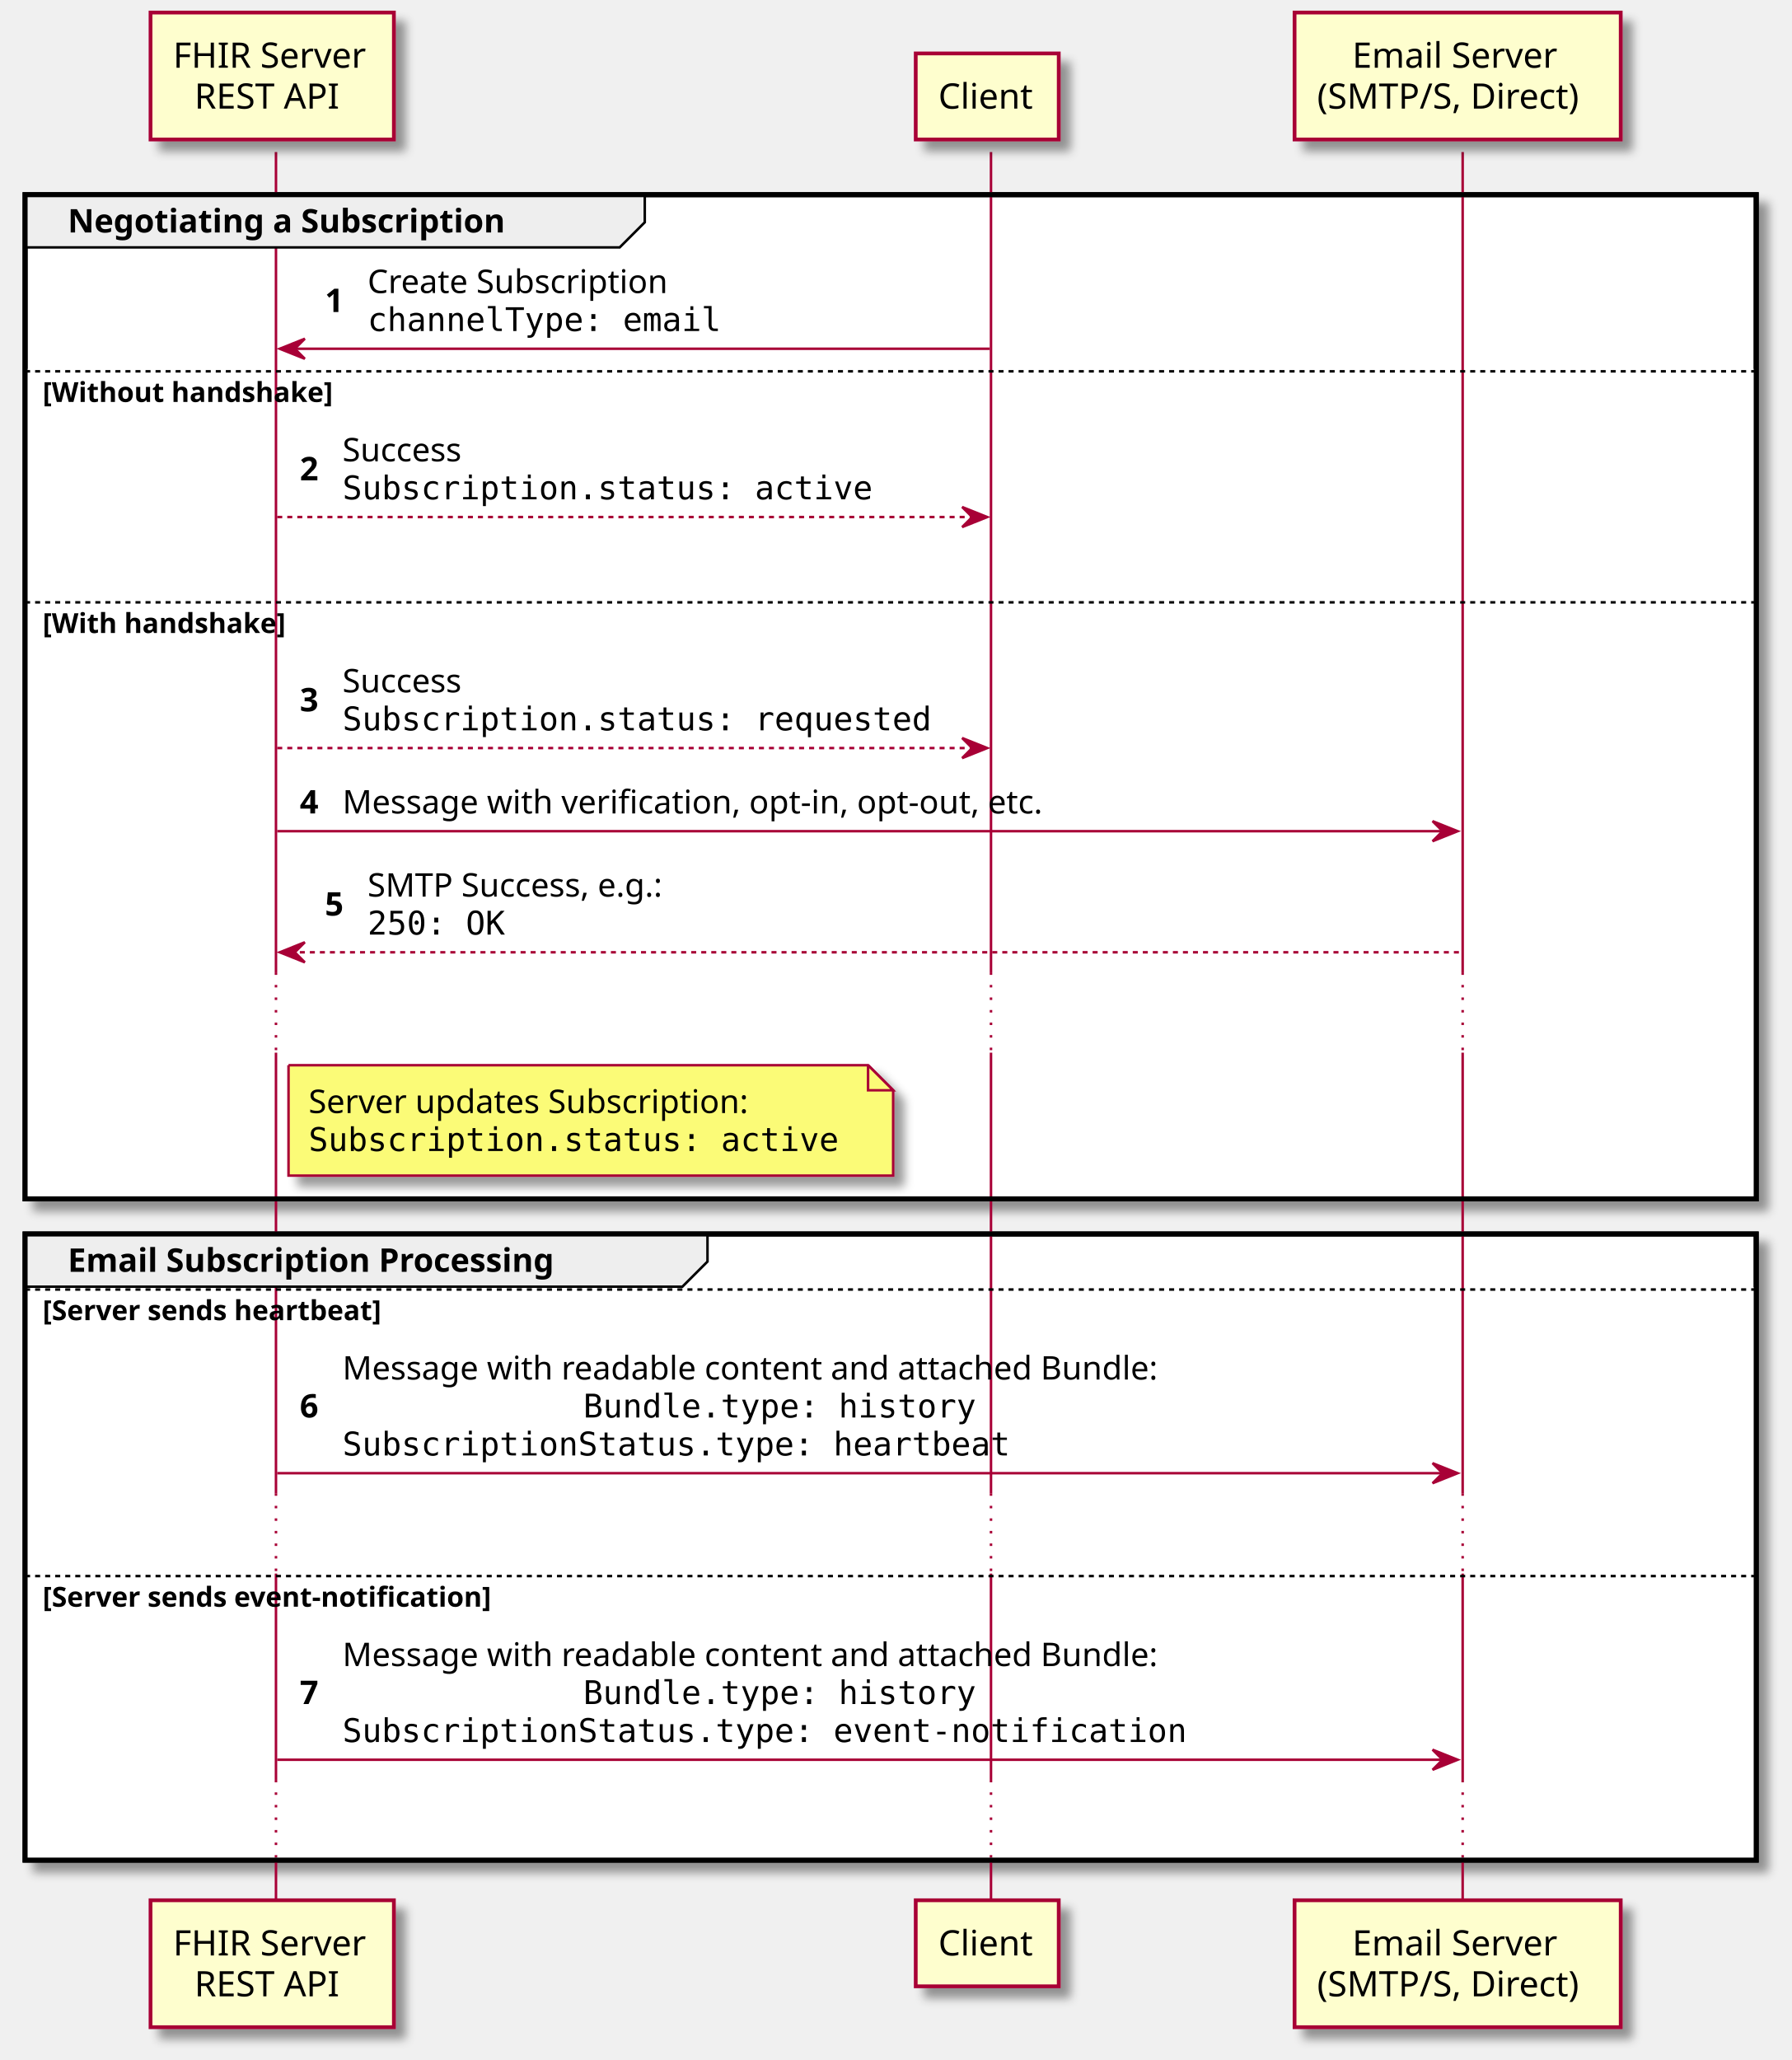
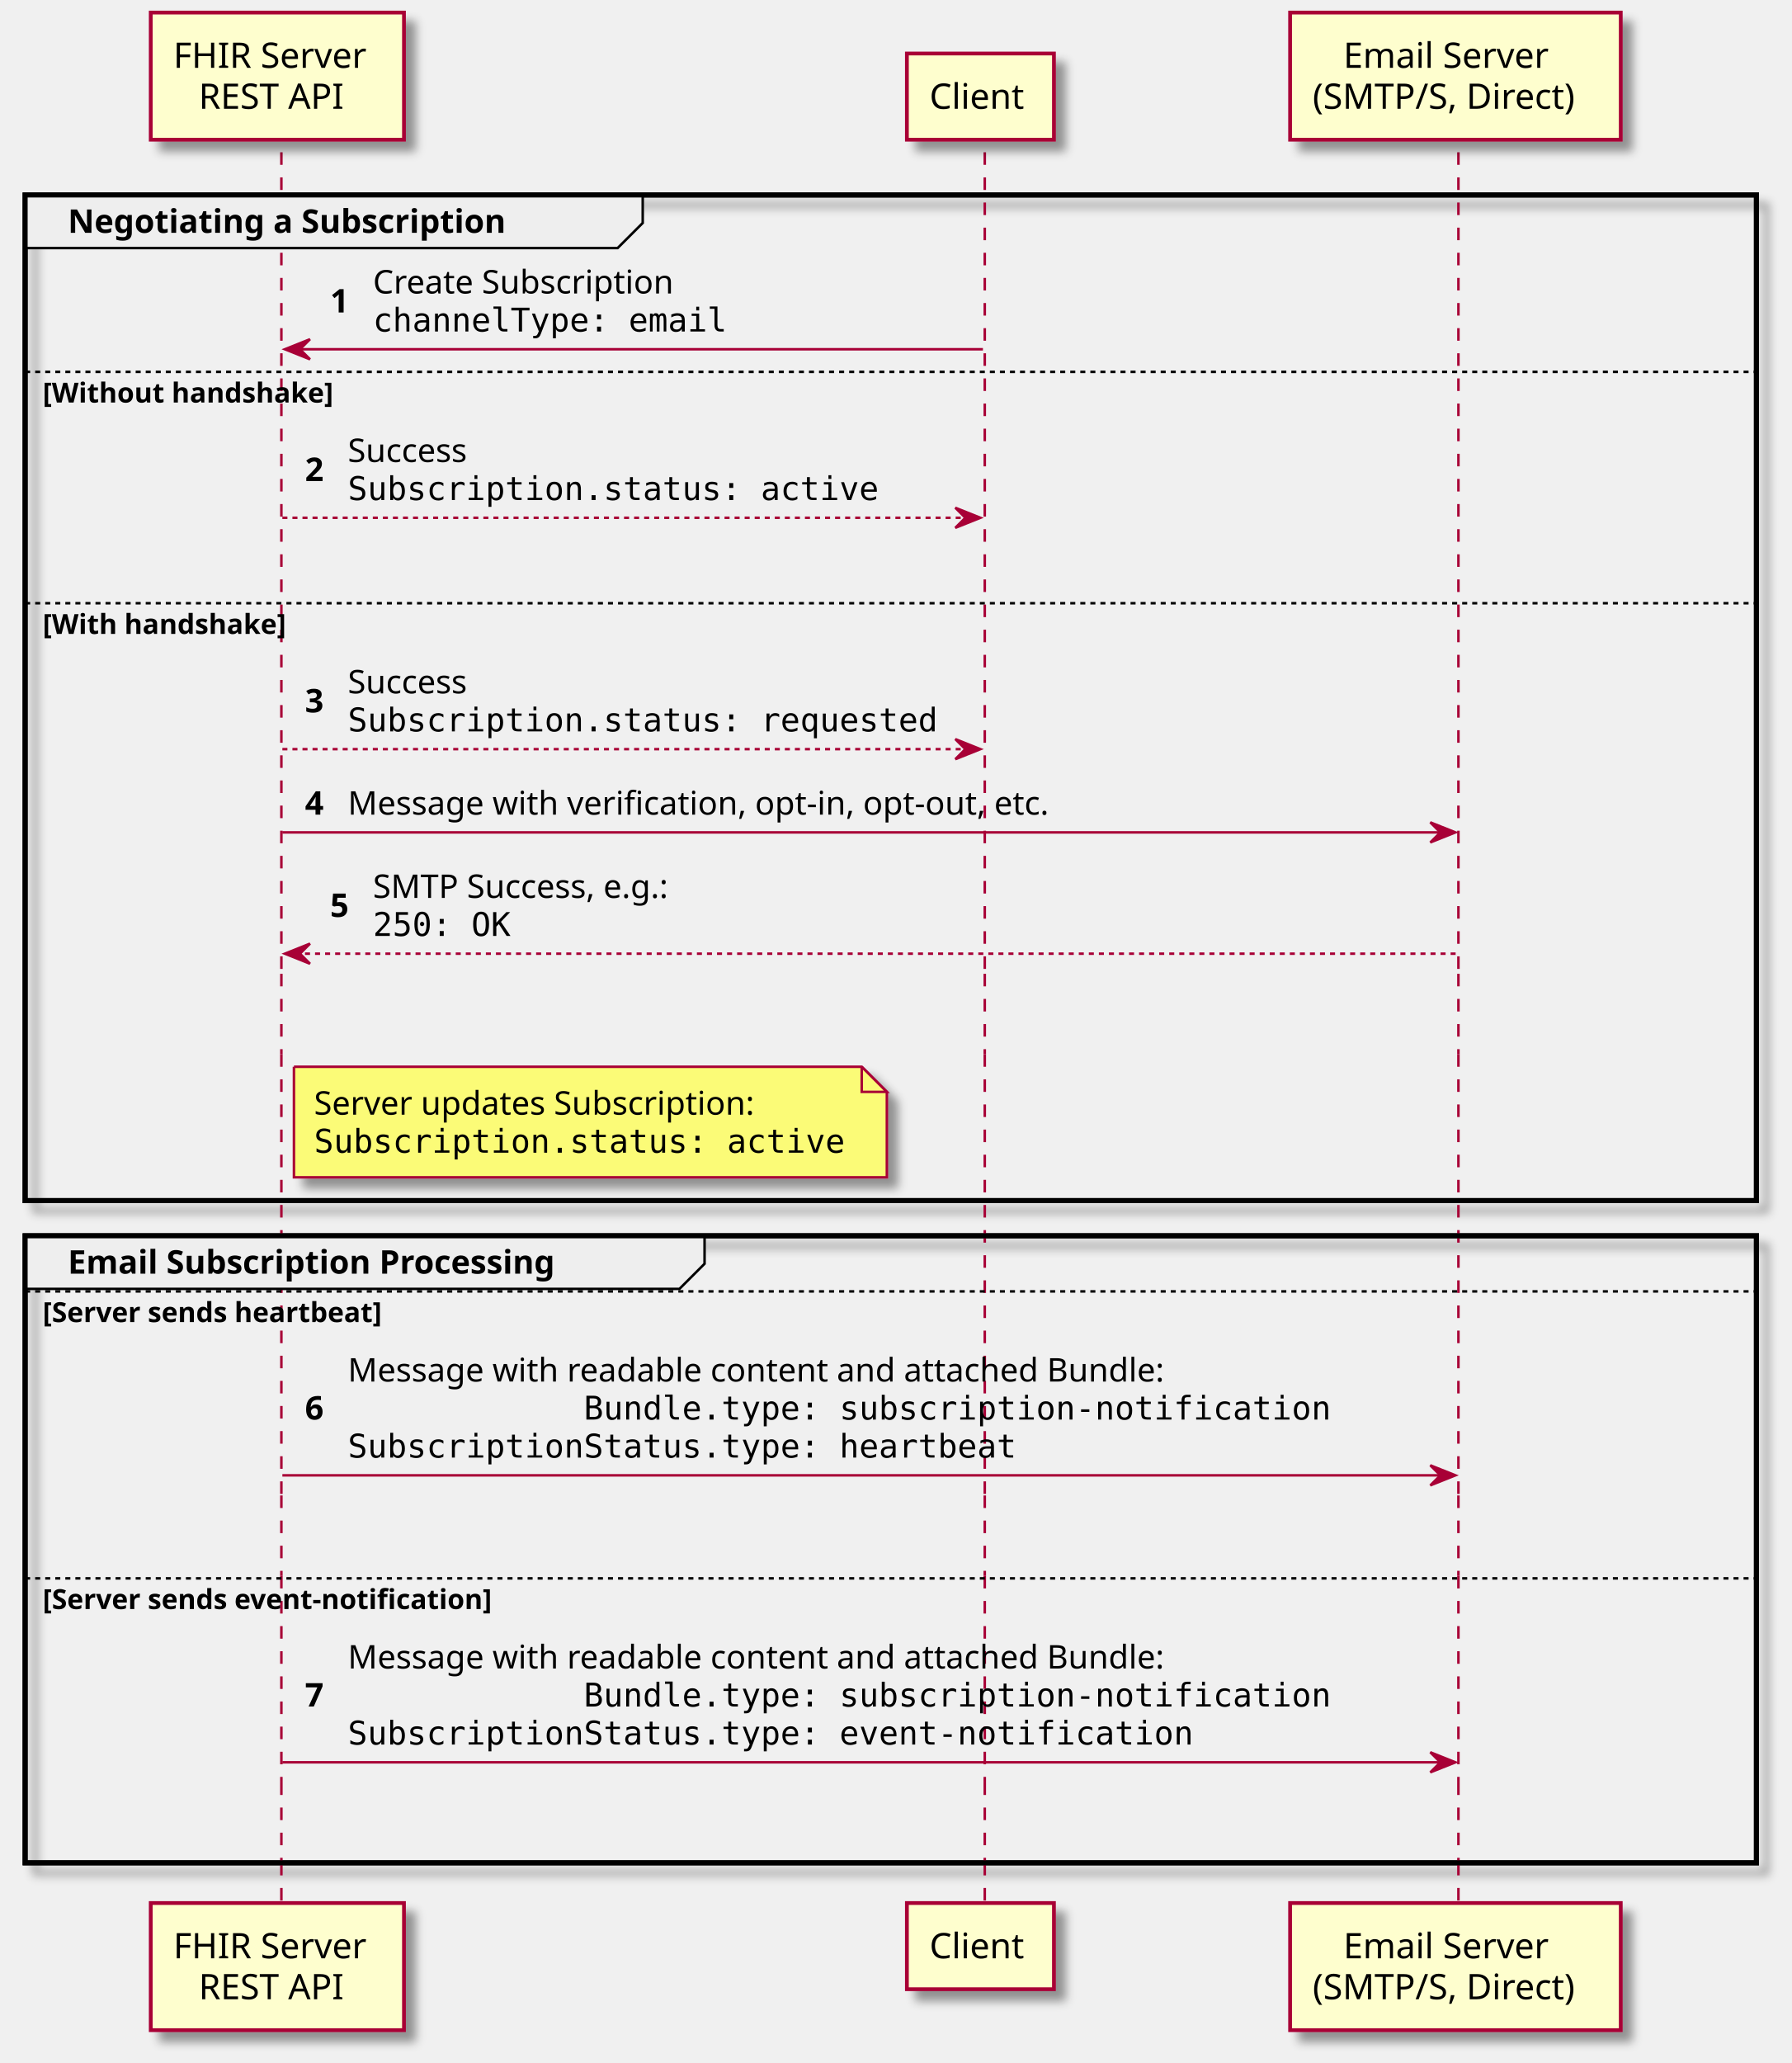
- <svg xmlns="http://www.w3.org/2000/svg" contentScriptType="application/ecmascript" contentStyleType="text/css" height="821px" preserveAspectRatio="none" style="width:714px;height:821px;background:#FFFFFF;" version="1.1" viewBox="0 0 714 821" width="714px" zoomAndPan="magnify">
+ <svg xmlns="http://www.w3.org/2000/svg" contentStyleType="text/css" data-diagram-type="SEQUENCE" height="821px" preserveAspectRatio="none" style="width:713px;height:821px;background:#FFFFFF;" version="1.1" viewBox="0 0 713 821" width="713px" zoomAndPan="magnify">
  <defs>
-     <filter height="300%" id="f1s6nk67n5ldkd" width="300%" x="-1" y="-1">
-       <feGaussianBlur result="blurOut" stdDeviation="2.0" />
+     <filter height="300%" id="f1pvlml2ghmlxq" width="300%" x="-1" y="-1">
+       <feGaussianBlur result="blurOut" stdDeviation="2" />
      <feColorMatrix in="blurOut" result="blurOut2" type="matrix" values="0 0 0 0 0 0 0 0 0 0 0 0 0 0 0 0 0 0 .4 0" />
-       <feOffset dx="4.0" dy="4.0" in="blurOut2" result="blurOut3" />
+       <feOffset dx="4" dy="4" in="blurOut2" result="blurOut3" />
      <feBlend in="SourceGraphic" in2="blurOut3" mode="normal" />
    </filter>
  </defs>
  <g>
-     <rect fill="#FFFFFF" filter="url(#f1s6nk67n5ldkd)" height="400.203" style="stroke:#000000;stroke-width:2.0;" width="690" x="10" y="77.594" />
-     <rect fill="#FFFFFF" height="92.07" style="stroke:none;stroke-width:1.0;" width="690" x="10" y="146.992" />
-     <rect fill="#FFFFFF" height="238.734" style="stroke:none;stroke-width:1.0;" width="690" x="10" y="239.062" />
-     <rect fill="#FFFFFF" filter="url(#f1s6nk67n5ldkd)" height="249.539" style="stroke:#000000;stroke-width:2.0;" width="690" x="10" y="491.797" />
-     <rect fill="#FFFFFF" height="114.203" style="stroke:none;stroke-width:1.0;" width="690" x="10" y="512.93" />
-     <rect fill="#FFFFFF" height="114.203" style="stroke:none;stroke-width:1.0;" width="690" x="10" y="627.133" />
-     <line style="stroke:#A80036;stroke-width:1.0;" x1="110" x2="110" y1="60.594" y2="387.531" />
-     <line style="stroke:#A80036;stroke-width:1.0;stroke-dasharray:1.0,4.0;" x1="110" x2="110" y1="387.531" y2="419.531" />
-     <line style="stroke:#A80036;stroke-width:1.0;" x1="110" x2="110" y1="419.531" y2="595.133" />
-     <line style="stroke:#A80036;stroke-width:1.0;stroke-dasharray:1.0,4.0;" x1="110" x2="110" y1="595.133" y2="627.133" />
-     <line style="stroke:#A80036;stroke-width:1.0;" x1="110" x2="110" y1="627.133" y2="709.336" />
-     <line style="stroke:#A80036;stroke-width:1.0;stroke-dasharray:1.0,4.0;" x1="110" x2="110" y1="709.336" y2="741.336" />
-     <line style="stroke:#A80036;stroke-width:1.0;" x1="110" x2="110" y1="741.336" y2="758.336" />
-     <line style="stroke:#A80036;stroke-width:1.0;" x1="395" x2="395" y1="60.594" y2="387.531" />
-     <line style="stroke:#A80036;stroke-width:1.0;stroke-dasharray:1.0,4.0;" x1="395" x2="395" y1="387.531" y2="419.531" />
-     <line style="stroke:#A80036;stroke-width:1.0;" x1="395" x2="395" y1="419.531" y2="595.133" />
-     <line style="stroke:#A80036;stroke-width:1.0;stroke-dasharray:1.0,4.0;" x1="395" x2="395" y1="595.133" y2="627.133" />
-     <line style="stroke:#A80036;stroke-width:1.0;" x1="395" x2="395" y1="627.133" y2="709.336" />
-     <line style="stroke:#A80036;stroke-width:1.0;stroke-dasharray:1.0,4.0;" x1="395" x2="395" y1="709.336" y2="741.336" />
-     <line style="stroke:#A80036;stroke-width:1.0;" x1="395" x2="395" y1="741.336" y2="758.336" />
-     <line style="stroke:#A80036;stroke-width:1.0;" x1="583" x2="583" y1="60.594" y2="387.531" />
-     <line style="stroke:#A80036;stroke-width:1.0;stroke-dasharray:1.0,4.0;" x1="583" x2="583" y1="387.531" y2="419.531" />
-     <line style="stroke:#A80036;stroke-width:1.0;" x1="583" x2="583" y1="419.531" y2="595.133" />
-     <line style="stroke:#A80036;stroke-width:1.0;stroke-dasharray:1.0,4.0;" x1="583" x2="583" y1="595.133" y2="627.133" />
-     <line style="stroke:#A80036;stroke-width:1.0;" x1="583" x2="583" y1="627.133" y2="709.336" />
-     <line style="stroke:#A80036;stroke-width:1.0;stroke-dasharray:1.0,4.0;" x1="583" x2="583" y1="709.336" y2="741.336" />
-     <line style="stroke:#A80036;stroke-width:1.0;" x1="583" x2="583" y1="741.336" y2="758.336" />
-     <rect fill="#FEFECE" filter="url(#f1s6nk67n5ldkd)" height="50.594" style="stroke:#A80036;stroke-width:1.5;" width="97" x="60" y="5" />
-     <text fill="#000000" font-family="sans-serif" font-size="14" lengthAdjust="spacing" textLength="79" x="69" y="26.995">FHIR Server</text>
-     <text fill="#000000" font-family="sans-serif" font-size="14" lengthAdjust="spacing" textLength="62" x="77.5" y="43.292">REST API</text>
-     <rect fill="#FEFECE" filter="url(#f1s6nk67n5ldkd)" height="50.594" style="stroke:#A80036;stroke-width:1.5;" width="97" x="60" y="757.336" />
-     <text fill="#000000" font-family="sans-serif" font-size="14" lengthAdjust="spacing" textLength="79" x="69" y="779.331">FHIR Server</text>
-     <text fill="#000000" font-family="sans-serif" font-size="14" lengthAdjust="spacing" textLength="62" x="77.5" y="795.628">REST API</text>
-     <rect fill="#FEFECE" filter="url(#f1s6nk67n5ldkd)" height="34.297" style="stroke:#A80036;stroke-width:1.5;" width="57" x="365" y="21.297" />
-     <text fill="#000000" font-family="sans-serif" font-size="14" lengthAdjust="spacing" textLength="39" x="374" y="43.292">Client</text>
-     <rect fill="#FEFECE" filter="url(#f1s6nk67n5ldkd)" height="34.297" style="stroke:#A80036;stroke-width:1.5;" width="57" x="365" y="757.336" />
-     <text fill="#000000" font-family="sans-serif" font-size="14" lengthAdjust="spacing" textLength="39" x="374" y="779.331">Client</text>
-     <rect fill="#FEFECE" filter="url(#f1s6nk67n5ldkd)" height="50.594" style="stroke:#A80036;stroke-width:1.5;" width="130" x="516" y="5" />
-     <text fill="#000000" font-family="sans-serif" font-size="14" lengthAdjust="spacing" textLength="84" x="539" y="26.995">Email Server</text>
-     <text fill="#000000" font-family="sans-serif" font-size="14" lengthAdjust="spacing" textLength="112" x="525" y="43.292">(SMTP/S, Direct)</text>
-     <rect fill="#FEFECE" filter="url(#f1s6nk67n5ldkd)" height="50.594" style="stroke:#A80036;stroke-width:1.5;" width="130" x="516" y="757.336" />
-     <text fill="#000000" font-family="sans-serif" font-size="14" lengthAdjust="spacing" textLength="84" x="539" y="779.331">Email Server</text>
-     <text fill="#000000" font-family="sans-serif" font-size="14" lengthAdjust="spacing" textLength="112" x="525" y="795.628">(SMTP/S, Direct)</text>
-     <path d="M10,77.594 L257,77.594 L257,88.594 L247,98.594 L10,98.594 L10,77.594 " fill="#EEEEEE" style="stroke:#000000;stroke-width:1.0;" />
-     <rect fill="none" height="400.203" style="stroke:#000000;stroke-width:2.0;" width="690" x="10" y="77.594" />
-     <text fill="#000000" font-family="sans-serif" font-size="13" font-weight="bold" lengthAdjust="spacing" textLength="198" x="27" y="92.661">Negotiating a Subscription</text>
-     <polygon fill="#A80036" points="121.5,134.992,111.5,138.992,121.5,142.992,117.5,138.992" style="stroke:#A80036;stroke-width:1.0;" />
-     <line style="stroke:#A80036;stroke-width:1.0;" x1="115.5" x2="394.5" y1="138.992" y2="138.992" />
-     <text fill="#000000" font-family="sans-serif" font-size="13" font-weight="bold" lengthAdjust="spacing" textLength="9" x="129.5" y="124.36">1</text>
-     <text fill="#000000" font-family="sans-serif" font-size="13" lengthAdjust="spacing" textLength="126" x="146.5" y="116.793">Create Subscription</text>
-     <text fill="#000000" font-family="monospace" font-size="13" lengthAdjust="spacing" textLength="144" x="146.5" y="131.926">channelType: email</text>
-     <line style="stroke:#000000;stroke-width:1.0;stroke-dasharray:2.0,2.0;" x1="10" x2="700" y1="147.992" y2="147.992" />
-     <text fill="#000000" font-family="sans-serif" font-size="11" font-weight="bold" lengthAdjust="spacing" textLength="135" x="17" y="160.203">[Without handshake]</text>
-     <polygon fill="#A80036" points="383.5,202.062,393.5,206.062,383.5,210.062,387.5,206.062" style="stroke:#A80036;stroke-width:1.0;" />
-     <line style="stroke:#A80036;stroke-width:1.0;stroke-dasharray:2.0,2.0;" x1="110.5" x2="389.5" y1="206.062" y2="206.062" />
-     <text fill="#000000" font-family="sans-serif" font-size="13" font-weight="bold" lengthAdjust="spacing" textLength="9" x="119.5" y="191.43">2</text>
-     <text fill="#000000" font-family="sans-serif" font-size="13" lengthAdjust="spacing" textLength="53" x="136.5" y="183.864">Success</text>
-     <text fill="#000000" font-family="monospace" font-size="13" lengthAdjust="spacing" textLength="216" x="136.5" y="198.997">Subscription.status: active</text>
-     <line style="stroke:#000000;stroke-width:1.0;stroke-dasharray:2.0,2.0;" x1="10" x2="700" y1="240.062" y2="240.062" />
-     <text fill="#000000" font-family="sans-serif" font-size="11" font-weight="bold" lengthAdjust="spacing" textLength="114" x="17" y="252.273">[With handshake]</text>
-     <polygon fill="#A80036" points="383.5,294.133,393.5,298.133,383.5,302.133,387.5,298.133" style="stroke:#A80036;stroke-width:1.0;" />
-     <line style="stroke:#A80036;stroke-width:1.0;stroke-dasharray:2.0,2.0;" x1="110.5" x2="389.5" y1="298.133" y2="298.133" />
-     <text fill="#000000" font-family="sans-serif" font-size="13" font-weight="bold" lengthAdjust="spacing" textLength="9" x="119.5" y="283.5">3</text>
-     <text fill="#000000" font-family="sans-serif" font-size="13" lengthAdjust="spacing" textLength="53" x="136.5" y="275.934">Success</text>
-     <text fill="#000000" font-family="monospace" font-size="13" lengthAdjust="spacing" textLength="240" x="136.5" y="291.067">Subscription.status: requested</text>
-     <polygon fill="#A80036" points="571,327.266,581,331.266,571,335.266,575,331.266" style="stroke:#A80036;stroke-width:1.0;" />
-     <line style="stroke:#A80036;stroke-width:1.0;" x1="110.5" x2="577" y1="331.266" y2="331.266" />
-     <text fill="#000000" font-family="sans-serif" font-size="13" font-weight="bold" lengthAdjust="spacing" textLength="9" x="119.5" y="324.2">4</text>
-     <text fill="#000000" font-family="sans-serif" font-size="13" lengthAdjust="spacing" textLength="291" x="136.5" y="324.2">Message with verification, opt-in, opt-out, etc.</text>
-     <polygon fill="#A80036" points="121.5,375.531,111.5,379.531,121.5,383.531,117.5,379.531" style="stroke:#A80036;stroke-width:1.0;" />
-     <line style="stroke:#A80036;stroke-width:1.0;stroke-dasharray:2.0,2.0;" x1="115.5" x2="582" y1="379.531" y2="379.531" />
-     <text fill="#000000" font-family="sans-serif" font-size="13" font-weight="bold" lengthAdjust="spacing" textLength="9" x="129.5" y="364.899">5</text>
-     <text fill="#000000" font-family="sans-serif" font-size="13" lengthAdjust="spacing" textLength="128" x="146.5" y="357.332">SMTP Success, e.g.:</text>
-     <text fill="#000000" font-family="monospace" font-size="13" lengthAdjust="spacing" textLength="56" x="146.5" y="372.465">250: OK</text>
-     <path d="M115,424.531 L115,468.531 L356,468.531 L356,434.531 L346,424.531 L115,424.531 " fill="#FBFB77" filter="url(#f1s6nk67n5ldkd)" style="stroke:#A80036;stroke-width:1.0;" />
-     <path d="M346,424.531 L346,434.531 L356,434.531 L346,424.531 " fill="#FBFB77" style="stroke:#A80036;stroke-width:1.0;" />
-     <text fill="#000000" font-family="sans-serif" font-size="13" lengthAdjust="spacing" textLength="185" x="123" y="443.598">Server updates Subscription:</text>
-     <text fill="#000000" font-family="monospace" font-size="13" lengthAdjust="spacing" textLength="216" x="123" y="458.731">Subscription.status: active</text>
-     <path d="M10,491.797 L282,491.797 L282,502.797 L272,512.797 L10,512.797 L10,491.797 " fill="#EEEEEE" style="stroke:#000000;stroke-width:1.0;" />
-     <rect fill="none" height="249.539" style="stroke:#000000;stroke-width:2.0;" width="690" x="10" y="491.797" />
-     <text fill="#000000" font-family="sans-serif" font-size="13" font-weight="bold" lengthAdjust="spacing" textLength="223" x="27" y="506.864">Email Subscription Processing</text>
-     <line style="stroke:#000000;stroke-width:1.0;stroke-dasharray:2.0,2.0;" x1="10" x2="700" y1="513.93" y2="513.93" />
-     <text fill="#000000" font-family="sans-serif" font-size="11" font-weight="bold" lengthAdjust="spacing" textLength="160" x="17" y="526.14">[Server sends heartbeat]</text>
-     <polygon fill="#A80036" points="571,583.133,581,587.133,571,591.133,575,587.133" style="stroke:#A80036;stroke-width:1.0;" />
-     <line style="stroke:#A80036;stroke-width:1.0;" x1="110.5" x2="577" y1="587.133" y2="587.133" />
-     <text fill="#000000" font-family="sans-serif" font-size="13" font-weight="bold" lengthAdjust="spacing" textLength="9" x="119.5" y="564.934">6</text>
-     <text fill="#000000" font-family="sans-serif" font-size="13" lengthAdjust="spacing" textLength="340" x="136.5" y="549.801">Message with readable content and attached Bundle:</text>
-     <text fill="#000000" font-family="monospace" font-size="13" lengthAdjust="spacing" textLength="160" x="232.5" y="564.934">Bundle.type: history</text>
-     <text fill="#000000" font-family="monospace" font-size="13" lengthAdjust="spacing" textLength="272" x="136.5" y="580.067">SubscriptionStatus.type: heartbeat</text>
-     <line style="stroke:#000000;stroke-width:1.0;stroke-dasharray:2.0,2.0;" x1="10" x2="700" y1="628.133" y2="628.133" />
-     <text fill="#000000" font-family="sans-serif" font-size="11" font-weight="bold" lengthAdjust="spacing" textLength="212" x="17" y="640.343">[Server sends event-notification]</text>
-     <polygon fill="#A80036" points="571,697.336,581,701.336,571,705.336,575,701.336" style="stroke:#A80036;stroke-width:1.0;" />
-     <line style="stroke:#A80036;stroke-width:1.0;" x1="110.5" x2="577" y1="701.336" y2="701.336" />
-     <text fill="#000000" font-family="sans-serif" font-size="13" font-weight="bold" lengthAdjust="spacing" textLength="9" x="119.5" y="679.137">7</text>
-     <text fill="#000000" font-family="sans-serif" font-size="13" lengthAdjust="spacing" textLength="340" x="136.5" y="664.004">Message with readable content and attached Bundle:</text>
-     <text fill="#000000" font-family="monospace" font-size="13" lengthAdjust="spacing" textLength="160" x="232.5" y="679.137">Bundle.type: history</text>
-     <text fill="#000000" font-family="monospace" font-size="13" lengthAdjust="spacing" textLength="344" x="136.5" y="694.27">SubscriptionStatus.type: event-notification</text>
+     <rect fill="none" filter="url(#f1pvlml2ghmlxq)" height="400.203" style="stroke:#000000;stroke-width:2;" width="689.122" x="10" y="77.594" />
+     <rect fill="none" filter="url(#f1pvlml2ghmlxq)" height="249.539" style="stroke:#000000;stroke-width:2;" width="689.122" x="10" y="491.797" />
+     <g>
+       <rect fill="#000000" fill-opacity="0" height="326.938" width="8" x="108.398" y="60.594" />
+       <line style="stroke:#A80036;stroke-width:1;stroke-dasharray:5,5;" x1="112" x2="112" y1="60.594" y2="387.531" />
+     </g>
+     <line style="stroke:#A80036;stroke-width:1;stroke-dasharray:5,5;" x1="112" x2="112" y1="387.531" y2="419.531" />
+     <g>
+       <rect fill="#000000" fill-opacity="0" height="175.602" width="8" x="108.398" y="419.531" />
+       <line style="stroke:#A80036;stroke-width:1;stroke-dasharray:5,5;" x1="112" x2="112" y1="419.531" y2="595.133" />
+     </g>
+     <line style="stroke:#A80036;stroke-width:1;stroke-dasharray:5,5;" x1="112" x2="112" y1="595.133" y2="627.133" />
+     <g>
+       <rect fill="#000000" fill-opacity="0" height="82.203" width="8" x="108.398" y="627.133" />
+       <line style="stroke:#A80036;stroke-width:1;stroke-dasharray:5,5;" x1="112" x2="112" y1="627.133" y2="709.336" />
+     </g>
+     <line style="stroke:#A80036;stroke-width:1;stroke-dasharray:5,5;" x1="112" x2="112" y1="709.336" y2="741.336" />
+     <g>
+       <rect fill="#000000" fill-opacity="0" height="17" width="8" x="108.398" y="741.336" />
+       <line style="stroke:#A80036;stroke-width:1;stroke-dasharray:5,5;" x1="112" x2="112" y1="741.336" y2="758.336" />
+     </g>
+     <g>
+       <rect fill="#000000" fill-opacity="0" height="326.938" width="8" x="388.244" y="60.594" />
+       <line style="stroke:#A80036;stroke-width:1;stroke-dasharray:5,5;" x1="391.978" x2="391.978" y1="60.594" y2="387.531" />
+     </g>
+     <line style="stroke:#A80036;stroke-width:1;stroke-dasharray:5,5;" x1="391.978" x2="391.978" y1="387.531" y2="419.531" />
+     <g>
+       <rect fill="#000000" fill-opacity="0" height="175.602" width="8" x="388.244" y="419.531" />
+       <line style="stroke:#A80036;stroke-width:1;stroke-dasharray:5,5;" x1="391.978" x2="391.978" y1="419.531" y2="595.133" />
+     </g>
+     <line style="stroke:#A80036;stroke-width:1;stroke-dasharray:5,5;" x1="391.978" x2="391.978" y1="595.133" y2="627.133" />
+     <g>
+       <rect fill="#000000" fill-opacity="0" height="82.203" width="8" x="388.244" y="627.133" />
+       <line style="stroke:#A80036;stroke-width:1;stroke-dasharray:5,5;" x1="391.978" x2="391.978" y1="627.133" y2="709.336" />
+     </g>
+     <line style="stroke:#A80036;stroke-width:1;stroke-dasharray:5,5;" x1="391.978" x2="391.978" y1="709.336" y2="741.336" />
+     <g>
+       <rect fill="#000000" fill-opacity="0" height="17" width="8" x="388.244" y="741.336" />
+       <line style="stroke:#A80036;stroke-width:1;stroke-dasharray:5,5;" x1="391.978" x2="391.978" y1="741.336" y2="758.336" />
+     </g>
+     <g>
+       <rect fill="#000000" fill-opacity="0" height="326.938" width="8" x="577.315" y="60.594" />
+       <line style="stroke:#A80036;stroke-width:1;stroke-dasharray:5,5;" x1="580.509" x2="580.509" y1="60.594" y2="387.531" />
+     </g>
+     <line style="stroke:#A80036;stroke-width:1;stroke-dasharray:5,5;" x1="580.509" x2="580.509" y1="387.531" y2="419.531" />
+     <g>
+       <rect fill="#000000" fill-opacity="0" height="175.602" width="8" x="577.315" y="419.531" />
+       <line style="stroke:#A80036;stroke-width:1;stroke-dasharray:5,5;" x1="580.509" x2="580.509" y1="419.531" y2="595.133" />
+     </g>
+     <line style="stroke:#A80036;stroke-width:1;stroke-dasharray:5,5;" x1="580.509" x2="580.509" y1="595.133" y2="627.133" />
+     <g>
+       <rect fill="#000000" fill-opacity="0" height="82.203" width="8" x="577.315" y="627.133" />
+       <line style="stroke:#A80036;stroke-width:1;stroke-dasharray:5,5;" x1="580.509" x2="580.509" y1="627.133" y2="709.336" />
+     </g>
+     <line style="stroke:#A80036;stroke-width:1;stroke-dasharray:5,5;" x1="580.509" x2="580.509" y1="709.336" y2="741.336" />
+     <g>
+       <rect fill="#000000" fill-opacity="0" height="17" width="8" x="577.315" y="741.336" />
+       <line style="stroke:#A80036;stroke-width:1;stroke-dasharray:5,5;" x1="580.509" x2="580.509" y1="741.336" y2="758.336" />
+     </g>
+     <g class="participant participant-head" data-participant="S">
+       <rect fill="#FEFECE" filter="url(#f1pvlml2ghmlxq)" height="50.594" style="stroke:#A80036;stroke-width:1.5;" width="100.797" x="60" y="5" />
+       <text fill="#000000" font-family="sans-serif" font-size="14" lengthAdjust="spacing" textLength="82.797" x="69" y="26.995">FHIR Server</text>
+       <text fill="#000000" font-family="sans-serif" font-size="14" lengthAdjust="spacing" textLength="62.61" x="79.093" y="43.292">REST API</text>
+     </g>
+     <g class="participant participant-tail" data-participant="S">
+       <rect fill="#FEFECE" filter="url(#f1pvlml2ghmlxq)" height="50.594" style="stroke:#A80036;stroke-width:1.5;" width="100.797" x="60" y="757.336" />
+       <text fill="#000000" font-family="sans-serif" font-size="14" lengthAdjust="spacing" textLength="82.797" x="69" y="779.331">FHIR Server</text>
+       <text fill="#000000" font-family="sans-serif" font-size="14" lengthAdjust="spacing" textLength="62.61" x="79.093" y="795.628">REST API</text>
+     </g>
+     <g class="participant participant-head" data-participant="C">
+       <rect fill="#FEFECE" filter="url(#f1pvlml2ghmlxq)" height="34.297" style="stroke:#A80036;stroke-width:1.5;" width="58.53" x="360.978" y="21.297" />
+       <text fill="#000000" font-family="sans-serif" font-size="14" lengthAdjust="spacing" textLength="40.53" x="369.978" y="43.292">Client</text>
+     </g>
+     <g class="participant participant-tail" data-participant="C">
+       <rect fill="#FEFECE" filter="url(#f1pvlml2ghmlxq)" height="34.297" style="stroke:#A80036;stroke-width:1.5;" width="58.53" x="360.978" y="757.336" />
+       <text fill="#000000" font-family="sans-serif" font-size="14" lengthAdjust="spacing" textLength="40.53" x="369.978" y="779.331">Client</text>
+     </g>
+     <g class="participant participant-head" data-participant="E">
+       <rect fill="#FEFECE" filter="url(#f1pvlml2ghmlxq)" height="50.594" style="stroke:#A80036;stroke-width:1.5;" width="131.613" x="513.509" y="5" />
+       <text fill="#000000" font-family="sans-serif" font-size="14" lengthAdjust="spacing" textLength="89.202" x="534.714" y="26.995">Email Server</text>
+       <text fill="#000000" font-family="sans-serif" font-size="14" lengthAdjust="spacing" textLength="113.613" x="522.509" y="43.292">(SMTP/S, Direct)</text>
+     </g>
+     <g class="participant participant-tail" data-participant="E">
+       <rect fill="#FEFECE" filter="url(#f1pvlml2ghmlxq)" height="50.594" style="stroke:#A80036;stroke-width:1.5;" width="131.613" x="513.509" y="757.336" />
+       <text fill="#000000" font-family="sans-serif" font-size="14" lengthAdjust="spacing" textLength="89.202" x="534.714" y="779.331">Email Server</text>
+       <text fill="#000000" font-family="sans-serif" font-size="14" lengthAdjust="spacing" textLength="113.613" x="522.509" y="795.628">(SMTP/S, Direct)</text>
+     </g>
+     <path d="M10,77.594 L255.828,77.594 L255.828,88.727 L245.828,98.727 L10,98.727 L10,77.594" fill="#EEEEEE" style="stroke:#000000;stroke-width:1;" />
+     <rect fill="none" height="400.203" style="stroke:#000000;stroke-width:2;" width="689.122" x="10" y="77.594" />
+     <text fill="#000000" font-family="sans-serif" font-size="13" font-weight="bold" lengthAdjust="spacing" textLength="196.828" x="27" y="92.661">Negotiating a Subscription</text>
+     <g class="message" data-participant-1="C" data-participant-2="S">
+       <polygon fill="#A80036" points="123.398,134.992,113.398,138.992,123.398,142.992,119.398,138.992" style="stroke:#A80036;stroke-width:1;" />
+       <line style="stroke:#A80036;stroke-width:1;" x1="117.398" x2="391.244" y1="138.992" y2="138.992" />
+       <text fill="#000000" font-family="sans-serif" font-size="13" font-weight="bold" lengthAdjust="spacing" textLength="9.045" x="131.398" y="124.36">1</text>
+       <text fill="#000000" font-family="sans-serif" font-size="13" lengthAdjust="spacing" textLength="128.388" x="148.444" y="116.793">Create Subscription</text>
+       <text fill="#000000" font-family="monospace" font-size="13" lengthAdjust="spacing" textLength="140.88" x="148.444" y="131.926">channelType: email</text>
+     </g>
+     <line style="stroke:#000000;stroke-width:1;stroke-dasharray:2,2;" x1="10" x2="699.122" y1="147.992" y2="147.992" />
+     <text fill="#000000" font-family="sans-serif" font-size="11" font-weight="bold" lengthAdjust="spacing" textLength="131.06" x="17" y="160.203">[Without handshake]</text>
+     <g class="message" data-participant-1="S" data-participant-2="C">
+       <polygon fill="#A80036" points="380.244,202.062,390.244,206.062,380.244,210.062,384.244,206.062" style="stroke:#A80036;stroke-width:1;" />
+       <line style="stroke:#A80036;stroke-width:1;stroke-dasharray:2,2;" x1="112.398" x2="386.244" y1="206.062" y2="206.062" />
+       <text fill="#000000" font-family="sans-serif" font-size="13" font-weight="bold" lengthAdjust="spacing" textLength="9.045" x="121.398" y="191.43">2</text>
+       <text fill="#000000" font-family="sans-serif" font-size="13" lengthAdjust="spacing" textLength="52.33" x="138.444" y="183.864">Success</text>
+       <text fill="#000000" font-family="monospace" font-size="13" lengthAdjust="spacing" textLength="211.32" x="138.444" y="198.997">Subscription.status: active</text>
+     </g>
+     <line style="stroke:#000000;stroke-width:1;stroke-dasharray:2,2;" x1="10" x2="699.122" y1="240.062" y2="240.062" />
+     <text fill="#000000" font-family="sans-serif" font-size="11" font-weight="bold" lengthAdjust="spacing" textLength="110.414" x="17" y="252.273">[With handshake]</text>
+     <g class="message" data-participant-1="S" data-participant-2="C">
+       <polygon fill="#A80036" points="380.244,294.133,390.244,298.133,380.244,302.133,384.244,298.133" style="stroke:#A80036;stroke-width:1;" />
+       <line style="stroke:#A80036;stroke-width:1;stroke-dasharray:2,2;" x1="112.398" x2="386.244" y1="298.133" y2="298.133" />
+       <text fill="#000000" font-family="sans-serif" font-size="13" font-weight="bold" lengthAdjust="spacing" textLength="9.045" x="121.398" y="283.5">3</text>
+       <text fill="#000000" font-family="sans-serif" font-size="13" lengthAdjust="spacing" textLength="52.33" x="138.444" y="275.934">Success</text>
+       <text fill="#000000" font-family="monospace" font-size="13" lengthAdjust="spacing" textLength="234.8" x="138.444" y="291.067">Subscription.status: requested</text>
+     </g>
+     <g class="message" data-participant-1="S" data-participant-2="E">
+       <polygon fill="#A80036" points="569.315,327.266,579.315,331.266,569.315,335.266,573.315,331.266" style="stroke:#A80036;stroke-width:1;" />
+       <line style="stroke:#A80036;stroke-width:1;" x1="112.398" x2="575.315" y1="331.266" y2="331.266" />
+       <text fill="#000000" font-family="sans-serif" font-size="13" font-weight="bold" lengthAdjust="spacing" textLength="9.045" x="121.398" y="324.2">4</text>
+       <text fill="#000000" font-family="sans-serif" font-size="13" lengthAdjust="spacing" textLength="299.971" x="138.444" y="324.2">Message with verification, opt-in, opt-out, etc.</text>
+     </g>
+     <g class="message" data-participant-1="E" data-participant-2="S">
+       <polygon fill="#A80036" points="123.398,375.531,113.398,379.531,123.398,383.531,119.398,379.531" style="stroke:#A80036;stroke-width:1;" />
+       <line style="stroke:#A80036;stroke-width:1;stroke-dasharray:2,2;" x1="117.398" x2="580.315" y1="379.531" y2="379.531" />
+       <text fill="#000000" font-family="sans-serif" font-size="13" font-weight="bold" lengthAdjust="spacing" textLength="9.045" x="131.398" y="364.899">5</text>
+       <text fill="#000000" font-family="sans-serif" font-size="13" lengthAdjust="spacing" textLength="128.87" x="148.444" y="357.332">SMTP Success, e.g.:</text>
+       <text fill="#000000" font-family="monospace" font-size="13" lengthAdjust="spacing" textLength="54.787" x="148.444" y="372.465">250: OK</text>
+     </g>
+     <path d="M117,424.531 L117,468.531 L353,468.531 L353,434.531 L343,424.531 L117,424.531" fill="#FBFB77" filter="url(#f1pvlml2ghmlxq)" style="stroke:#A80036;stroke-width:1;" />
+     <path d="M343,424.531 L343,434.531 L353,434.531 L343,424.531" fill="#FBFB77" style="stroke:#A80036;stroke-width:1;" />
+     <text fill="#000000" font-family="sans-serif" font-size="13" lengthAdjust="spacing" textLength="188.627" x="125" y="443.598">Server updates Subscription:</text>
+     <text fill="#000000" font-family="monospace" font-size="13" lengthAdjust="spacing" textLength="211.32" x="125" y="458.731">Subscription.status: active</text>
+     <path d="M10,491.797 L280.444,491.797 L280.444,502.93 L270.444,512.93 L10,512.93 L10,491.797" fill="#EEEEEE" style="stroke:#000000;stroke-width:1;" />
+     <rect fill="none" height="249.539" style="stroke:#000000;stroke-width:2;" width="689.122" x="10" y="491.797" />
+     <text fill="#000000" font-family="sans-serif" font-size="13" font-weight="bold" lengthAdjust="spacing" textLength="221.444" x="27" y="506.864">Email Subscription Processing</text>
+     <line style="stroke:#000000;stroke-width:1;stroke-dasharray:2,2;" x1="10" x2="699.122" y1="513.93" y2="513.93" />
+     <text fill="#000000" font-family="sans-serif" font-size="11" font-weight="bold" lengthAdjust="spacing" textLength="156.25" x="17" y="526.14">[Server sends heartbeat]</text>
+     <g class="message" data-participant-1="S" data-participant-2="E">
+       <polygon fill="#A80036" points="569.315,583.133,579.315,587.133,569.315,591.133,573.315,587.133" style="stroke:#A80036;stroke-width:1;" />
+       <line style="stroke:#A80036;stroke-width:1;" x1="112.398" x2="575.315" y1="587.133" y2="587.133" />
+       <text fill="#000000" font-family="sans-serif" font-size="13" font-weight="bold" lengthAdjust="spacing" textLength="9.045" x="121.398" y="564.934">6</text>
+       <text fill="#000000" font-family="sans-serif" font-size="13" lengthAdjust="spacing" textLength="348.372" x="138.444" y="549.801">Message with readable content and attached Bundle:</text>
+       <text fill="#000000" font-family="monospace" font-size="13" lengthAdjust="spacing" textLength="297.413" x="232.364" y="564.934">Bundle.type: subscription-notification</text>
+       <text fill="#000000" font-family="monospace" font-size="13" lengthAdjust="spacing" textLength="266.106" x="138.444" y="580.067">SubscriptionStatus.type: heartbeat</text>
+     </g>
+     <line style="stroke:#000000;stroke-width:1;stroke-dasharray:2,2;" x1="10" x2="699.122" y1="628.133" y2="628.133" />
+     <text fill="#000000" font-family="sans-serif" font-size="11" font-weight="bold" lengthAdjust="spacing" textLength="205.917" x="17" y="640.343">[Server sends event-notification]</text>
+     <g class="message" data-participant-1="S" data-participant-2="E">
+       <polygon fill="#A80036" points="569.315,697.336,579.315,701.336,569.315,705.336,573.315,701.336" style="stroke:#A80036;stroke-width:1;" />
+       <line style="stroke:#A80036;stroke-width:1;" x1="112.398" x2="575.315" y1="701.336" y2="701.336" />
+       <text fill="#000000" font-family="sans-serif" font-size="13" font-weight="bold" lengthAdjust="spacing" textLength="9.045" x="121.398" y="679.137">7</text>
+       <text fill="#000000" font-family="sans-serif" font-size="13" lengthAdjust="spacing" textLength="348.372" x="138.444" y="664.004">Message with readable content and attached Bundle:</text>
+       <text fill="#000000" font-family="monospace" font-size="13" lengthAdjust="spacing" textLength="297.413" x="232.364" y="679.137">Bundle.type: subscription-notification</text>
+       <text fill="#000000" font-family="monospace" font-size="13" lengthAdjust="spacing" textLength="336.546" x="138.444" y="694.27">SubscriptionStatus.type: event-notification</text>
+     </g>
  </g>
</svg>
